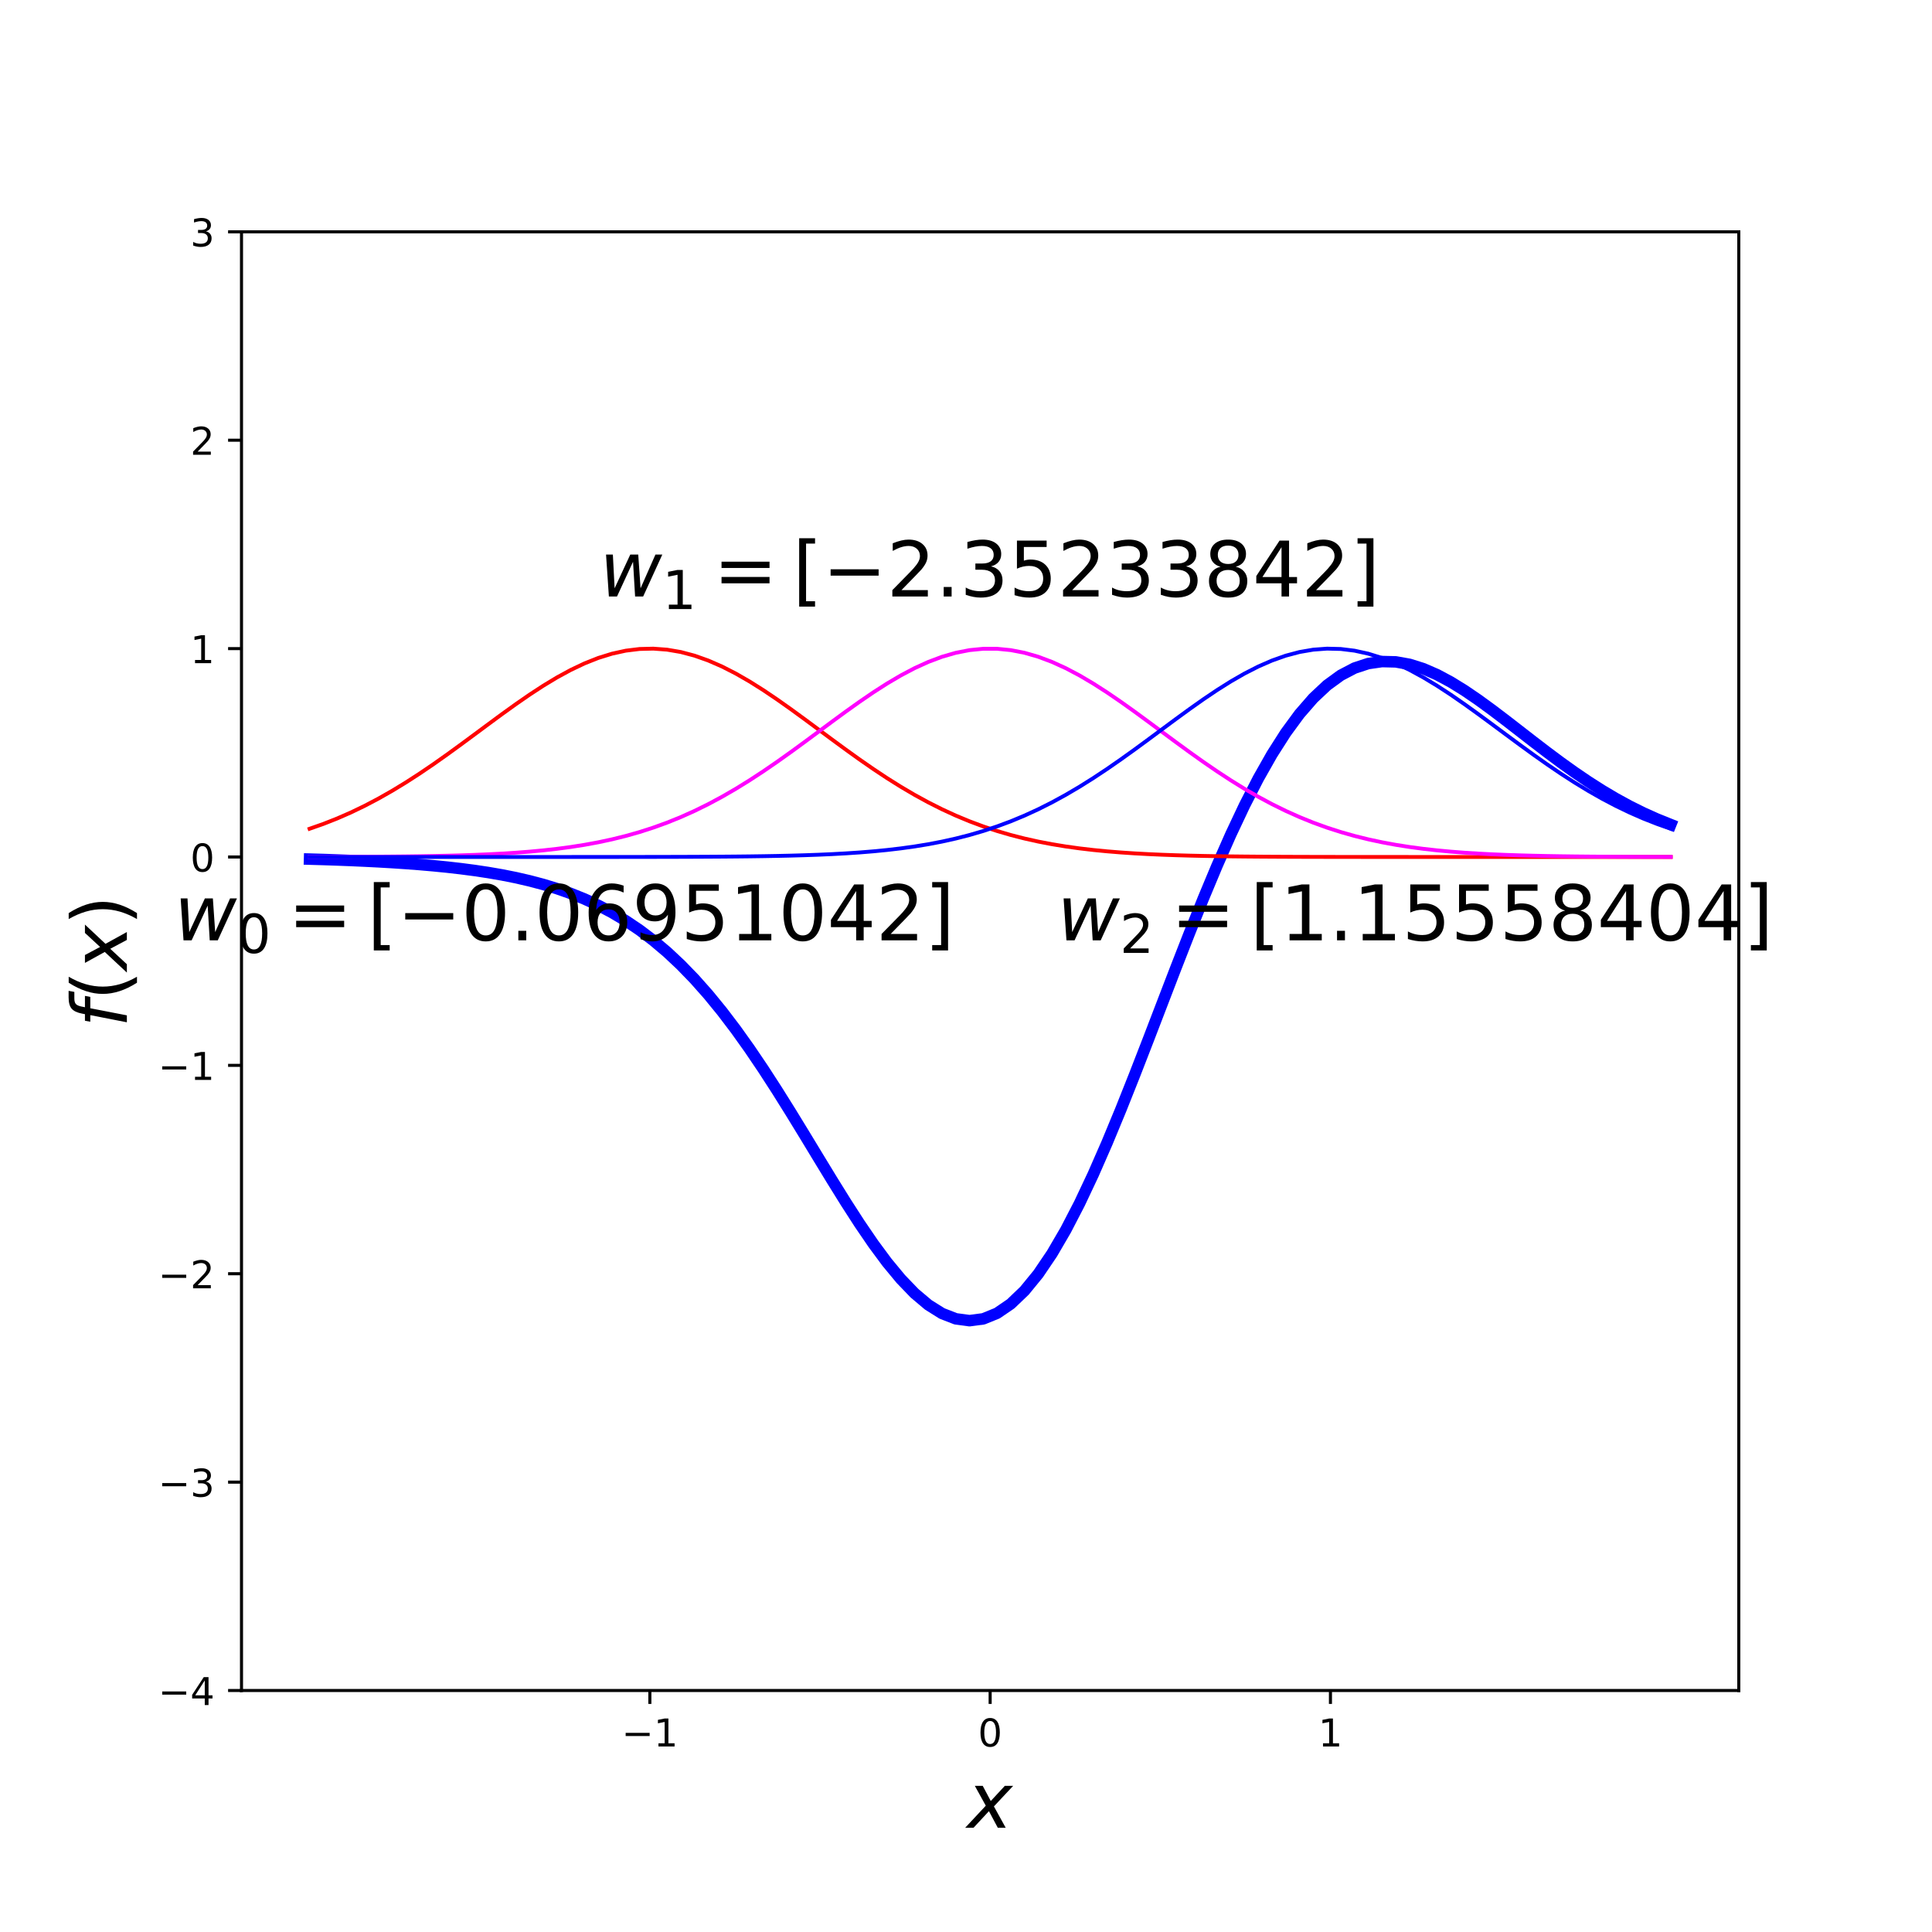
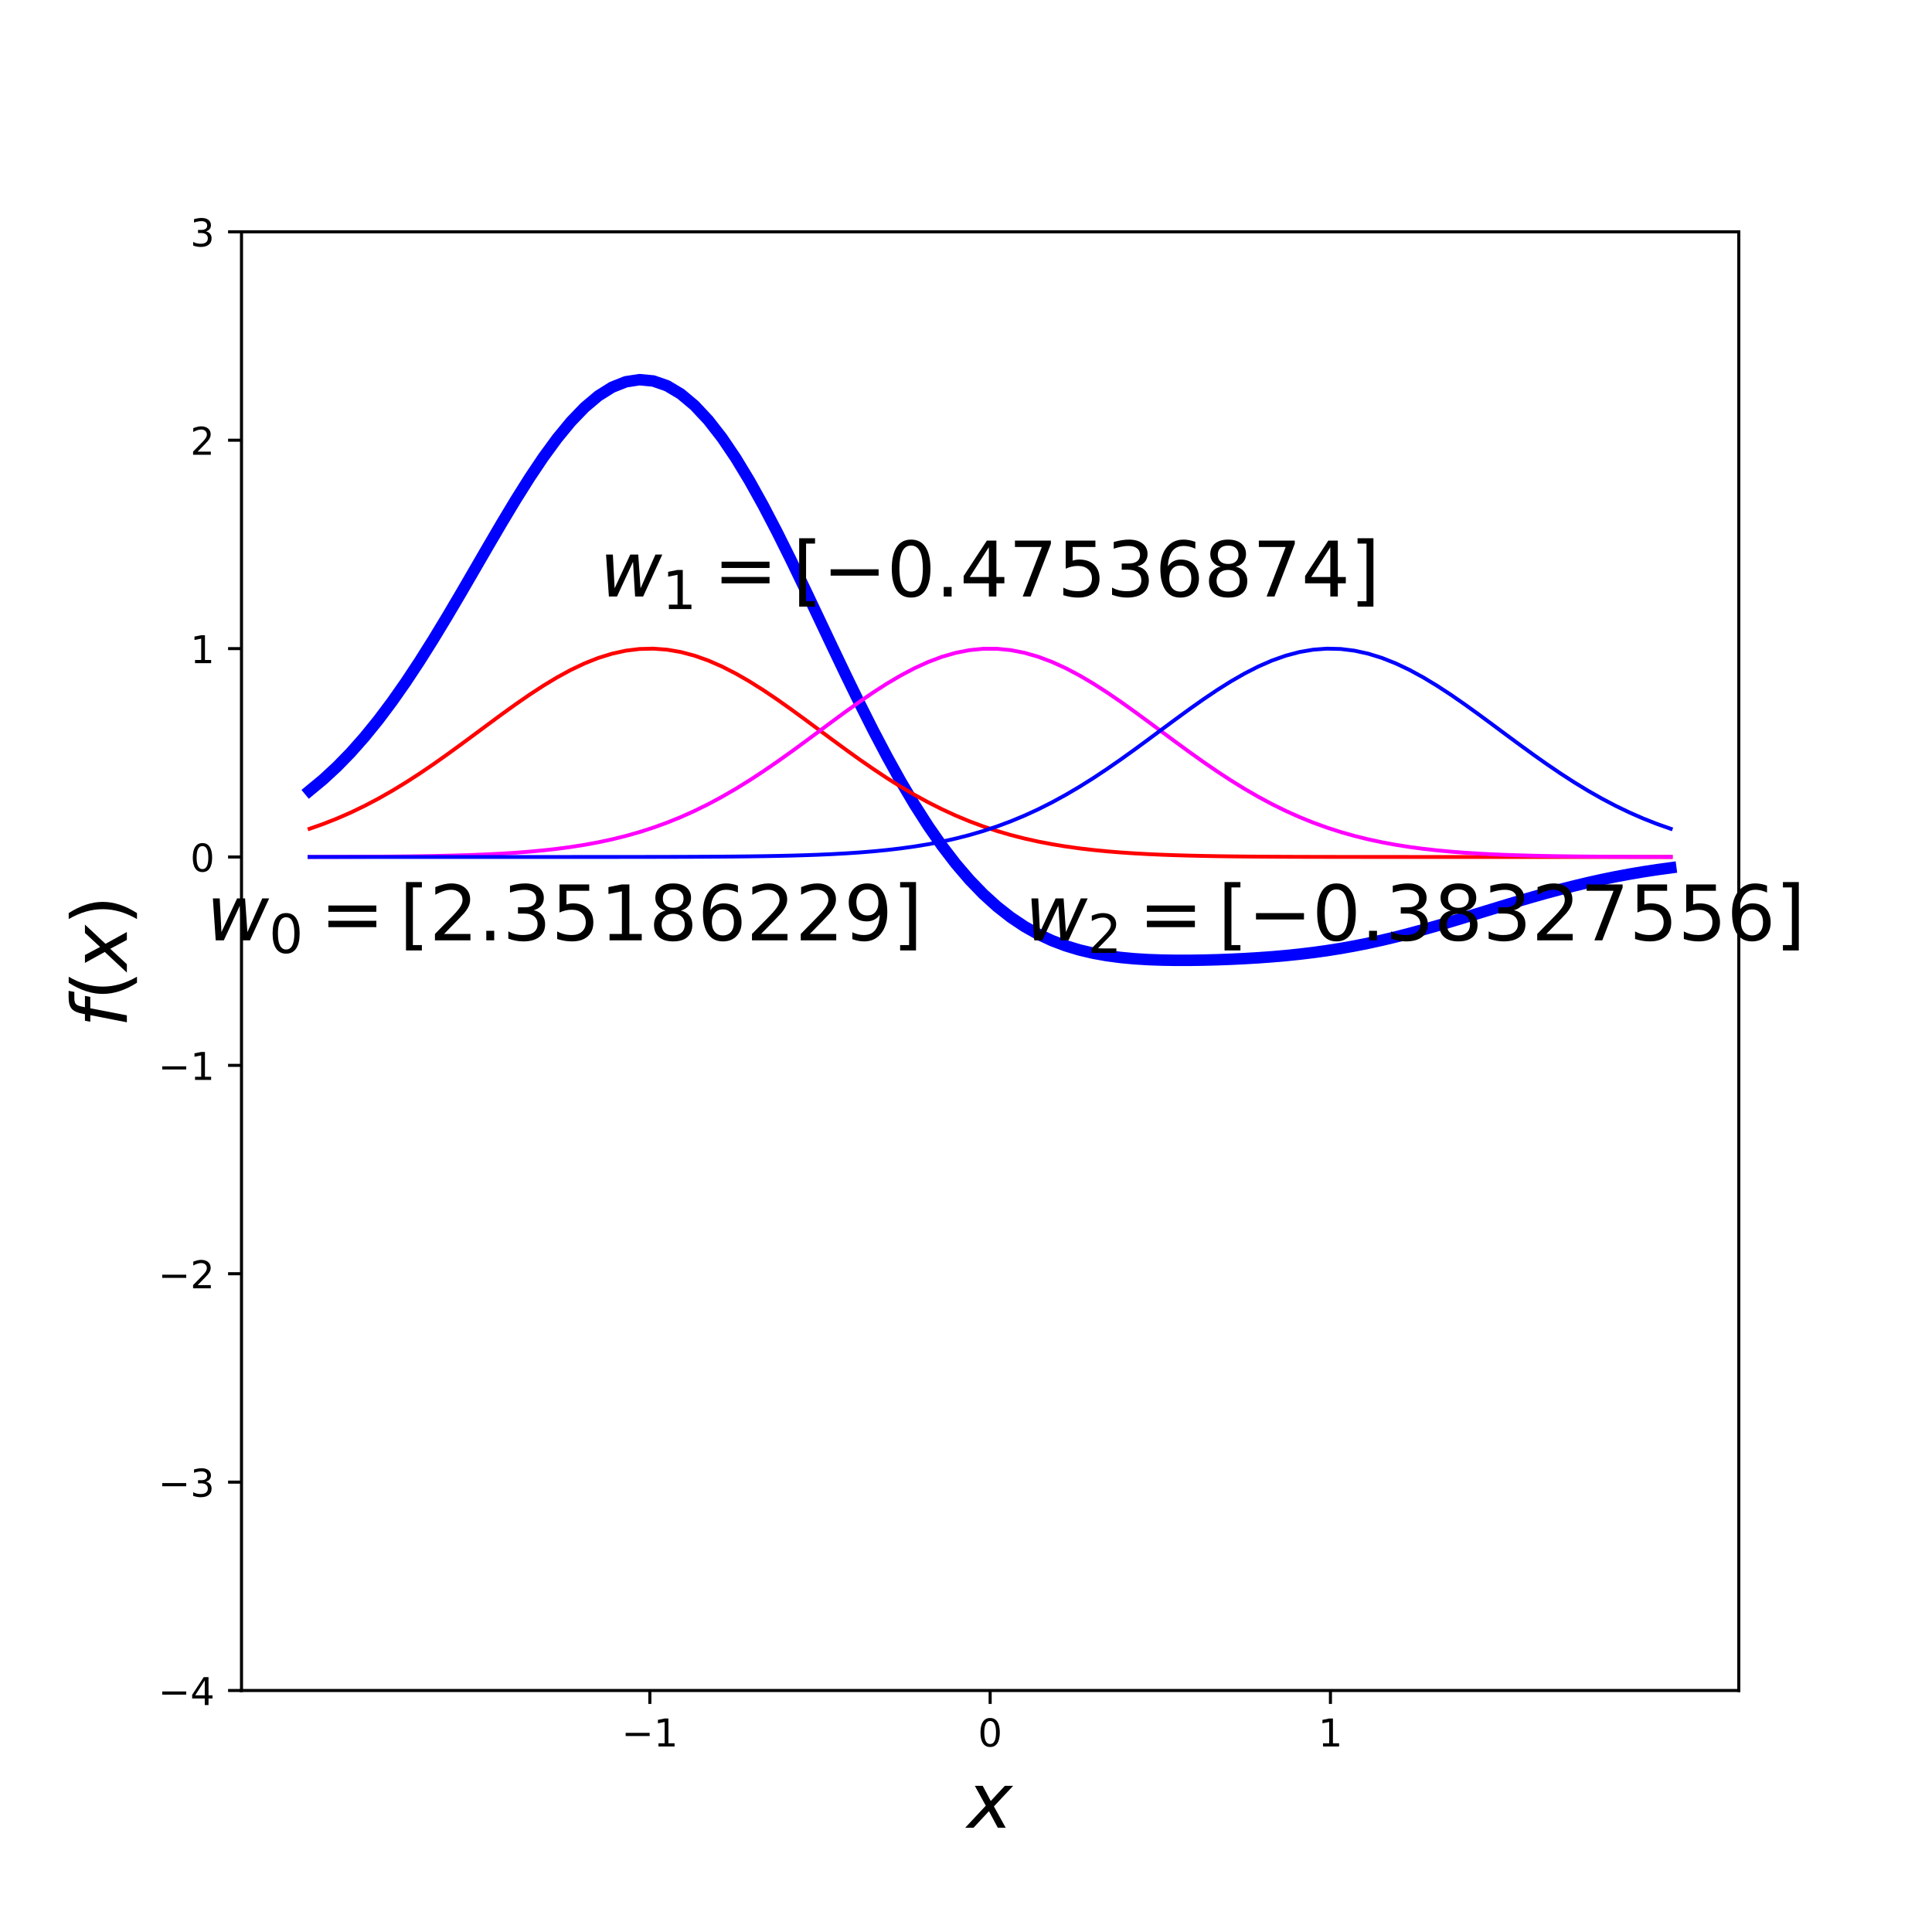
<svg xmlns="http://www.w3.org/2000/svg" xmlns:xlink="http://www.w3.org/1999/xlink" height="504pt" version="1.1" viewBox="0 0 504 504" width="504pt">
  <defs>
    <style type="text/css">
*{stroke-linecap:butt;stroke-linejoin:round;}
  </style>
  </defs>
  <g id="figure_1">
    <g id="patch_1">
      <path d="M 0 504  L 504 504  L 504 0  L 0 0  z " style="fill:none;" />
    </g>
    <g id="axes_1">
      <g id="patch_2">
        <path d="M 63 441  L 453.6 441  L 453.6 60.48  L 63 60.48  z " style="fill:none;" />
      </g>
      <g id="matplotlib.axis_1">
        <g id="xtick_1">
          <g id="line2d_1">
            <defs>
-               <path d="M 0 0  L 0 3.5  " id="m5f9247fdf3" style="stroke:#000000;stroke-width:0.8;" />
-             </defs>
-             <g>
-               <use style="stroke:#000000;stroke-width:0.8;" x="169.527" xlink:href="#m5f9247fdf3" y="441" />
+               <path d="M 0 0  L 0 3.5  " id="m6813ff4be4" style="stroke:#000000;stroke-width:0.8;" />
+             </defs>
+             <g>
+               <use style="stroke:#000000;stroke-width:0.8;" x="169.527" xlink:href="#m6813ff4be4" y="441" />
            </g>
          </g>
          <g id="text_1">
            <defs>
              <path d="M 10.594 35.5  L 73.188 35.5  L 73.188 27.203  L 10.594 27.203  z " id="DejaVuSans-2212" />
              <path d="M 12.406 8.297  L 28.516 8.297  L 28.516 63.922  L 10.984 60.406  L 10.984 69.391  L 28.422 72.906  L 38.281 72.906  L 38.281 8.297  L 54.391 8.297  L 54.391 0  L 12.406 0  z " id="DejaVuSans-31" />
            </defs>
            <g transform="translate(162.1562 455.5984)scale(0.1 -0.1)">
              <use xlink:href="#DejaVuSans-2212" />
              <use x="83.789" xlink:href="#DejaVuSans-31" />
            </g>
          </g>
        </g>
        <g id="xtick_2">
          <g id="line2d_2">
            <g>
-               <use style="stroke:#000000;stroke-width:0.8;" x="258.3" xlink:href="#m5f9247fdf3" y="441" />
+               <use style="stroke:#000000;stroke-width:0.8;" x="258.3" xlink:href="#m6813ff4be4" y="441" />
            </g>
          </g>
          <g id="text_2">
            <defs>
              <path d="M 31.781 66.406  Q 24.172 66.406 20.328 58.906  Q 16.5 51.422 16.5 36.375  Q 16.5 21.391 20.328 13.891  Q 24.172 6.391 31.781 6.391  Q 39.453 6.391 43.281 13.891  Q 47.125 21.391 47.125 36.375  Q 47.125 51.422 43.281 58.906  Q 39.453 66.406 31.781 66.406  z M 31.781 74.219  Q 44.047 74.219 50.516 64.516  Q 56.984 54.828 56.984 36.375  Q 56.984 17.969 50.516 8.266  Q 44.047 -1.422 31.781 -1.422  Q 19.531 -1.422 13.062 8.266  Q 6.594 17.969 6.594 36.375  Q 6.594 54.828 13.062 64.516  Q 19.531 74.219 31.781 74.219  z " id="DejaVuSans-30" />
            </defs>
            <g transform="translate(255.1188 455.5984)scale(0.1 -0.1)">
              <use xlink:href="#DejaVuSans-30" />
            </g>
          </g>
        </g>
        <g id="xtick_3">
          <g id="line2d_3">
            <g>
-               <use style="stroke:#000000;stroke-width:0.8;" x="347.073" xlink:href="#m5f9247fdf3" y="441" />
+               <use style="stroke:#000000;stroke-width:0.8;" x="347.073" xlink:href="#m6813ff4be4" y="441" />
            </g>
          </g>
          <g id="text_3">
            <g transform="translate(343.8915 455.5984)scale(0.1 -0.1)">
              <use xlink:href="#DejaVuSans-31" />
            </g>
          </g>
        </g>
        <g id="text_4">
          <defs>
            <path d="M 60.016 54.688  L 34.906 27.875  L 50.297 0  L 39.984 0  L 28.422 21.688  L 8.297 0  L -2.594 0  L 24.312 28.812  L 10.016 54.688  L 20.312 54.688  L 30.812 34.906  L 49.125 54.688  z " id="DejaVuSans-Oblique-78" />
          </defs>
          <g transform="translate(252.3 476.875)scale(0.2 -0.2)">
            <use transform="translate(0 0.3125)" xlink:href="#DejaVuSans-Oblique-78" />
          </g>
        </g>
      </g>
      <g id="matplotlib.axis_2">
        <g id="ytick_1">
          <g id="line2d_4">
            <defs>
-               <path d="M 0 0  L -3.5 0  " id="m34ed36e875" style="stroke:#000000;stroke-width:0.8;" />
-             </defs>
-             <g>
-               <use style="stroke:#000000;stroke-width:0.8;" x="63" xlink:href="#m34ed36e875" y="441" />
+               <path d="M 0 0  L -3.5 0  " id="mdc006033c4" style="stroke:#000000;stroke-width:0.8;" />
+             </defs>
+             <g>
+               <use style="stroke:#000000;stroke-width:0.8;" x="63" xlink:href="#mdc006033c4" y="441" />
            </g>
          </g>
          <g id="text_5">
            <defs>
              <path d="M 37.797 64.312  L 12.891 25.391  L 37.797 25.391  z M 35.203 72.906  L 47.609 72.906  L 47.609 25.391  L 58.016 25.391  L 58.016 17.188  L 47.609 17.188  L 47.609 0  L 37.797 0  L 37.797 17.188  L 4.891 17.188  L 4.891 26.703  z " id="DejaVuSans-34" />
            </defs>
            <g transform="translate(41.25781 444.7992)scale(0.1 -0.1)">
              <use xlink:href="#DejaVuSans-2212" />
              <use x="83.789" xlink:href="#DejaVuSans-34" />
            </g>
          </g>
        </g>
        <g id="ytick_2">
          <g id="line2d_5">
            <g>
-               <use style="stroke:#000000;stroke-width:0.8;" x="63" xlink:href="#m34ed36e875" y="386.64" />
+               <use style="stroke:#000000;stroke-width:0.8;" x="63" xlink:href="#mdc006033c4" y="386.64" />
            </g>
          </g>
          <g id="text_6">
            <defs>
              <path d="M 40.578 39.312  Q 47.656 37.797 51.625 33  Q 55.609 28.219 55.609 21.188  Q 55.609 10.406 48.188 4.484  Q 40.766 -1.422 27.094 -1.422  Q 22.516 -1.422 17.656 -0.516  Q 12.797 0.391 7.625 2.203  L 7.625 11.719  Q 11.719 9.328 16.594 8.109  Q 21.484 6.891 26.812 6.891  Q 36.078 6.891 40.938 10.547  Q 45.797 14.203 45.797 21.188  Q 45.797 27.641 41.281 31.266  Q 36.766 34.906 28.719 34.906  L 20.219 34.906  L 20.219 43.016  L 29.109 43.016  Q 36.375 43.016 40.234 45.922  Q 44.094 48.828 44.094 54.297  Q 44.094 59.906 40.109 62.906  Q 36.141 65.922 28.719 65.922  Q 24.656 65.922 20.016 65.031  Q 15.375 64.156 9.812 62.312  L 9.812 71.094  Q 15.438 72.656 20.344 73.438  Q 25.25 74.219 29.594 74.219  Q 40.828 74.219 47.359 69.109  Q 53.906 64.016 53.906 55.328  Q 53.906 49.266 50.438 45.094  Q 46.969 40.922 40.578 39.312  z " id="DejaVuSans-33" />
            </defs>
            <g transform="translate(41.25781 390.4392)scale(0.1 -0.1)">
              <use xlink:href="#DejaVuSans-2212" />
              <use x="83.789" xlink:href="#DejaVuSans-33" />
            </g>
          </g>
        </g>
        <g id="ytick_3">
          <g id="line2d_6">
            <g>
-               <use style="stroke:#000000;stroke-width:0.8;" x="63" xlink:href="#m34ed36e875" y="332.28" />
+               <use style="stroke:#000000;stroke-width:0.8;" x="63" xlink:href="#mdc006033c4" y="332.28" />
            </g>
          </g>
          <g id="text_7">
            <defs>
              <path d="M 19.188 8.297  L 53.609 8.297  L 53.609 0  L 7.328 0  L 7.328 8.297  Q 12.938 14.109 22.625 23.891  Q 32.328 33.688 34.812 36.531  Q 39.547 41.844 41.422 45.531  Q 43.312 49.219 43.312 52.781  Q 43.312 58.594 39.234 62.25  Q 35.156 65.922 28.609 65.922  Q 23.969 65.922 18.812 64.312  Q 13.672 62.703 7.812 59.422  L 7.812 69.391  Q 13.766 71.781 18.938 73  Q 24.125 74.219 28.422 74.219  Q 39.75 74.219 46.484 68.547  Q 53.219 62.891 53.219 53.422  Q 53.219 48.922 51.531 44.891  Q 49.859 40.875 45.406 35.406  Q 44.188 33.984 37.641 27.219  Q 31.109 20.453 19.188 8.297  z " id="DejaVuSans-32" />
            </defs>
            <g transform="translate(41.25781 336.0792)scale(0.1 -0.1)">
              <use xlink:href="#DejaVuSans-2212" />
              <use x="83.789" xlink:href="#DejaVuSans-32" />
            </g>
          </g>
        </g>
        <g id="ytick_4">
          <g id="line2d_7">
            <g>
-               <use style="stroke:#000000;stroke-width:0.8;" x="63" xlink:href="#m34ed36e875" y="277.92" />
+               <use style="stroke:#000000;stroke-width:0.8;" x="63" xlink:href="#mdc006033c4" y="277.92" />
            </g>
          </g>
          <g id="text_8">
            <g transform="translate(41.25781 281.7192)scale(0.1 -0.1)">
              <use xlink:href="#DejaVuSans-2212" />
              <use x="83.789" xlink:href="#DejaVuSans-31" />
            </g>
          </g>
        </g>
        <g id="ytick_5">
          <g id="line2d_8">
            <g>
-               <use style="stroke:#000000;stroke-width:0.8;" x="63" xlink:href="#m34ed36e875" y="223.56" />
+               <use style="stroke:#000000;stroke-width:0.8;" x="63" xlink:href="#mdc006033c4" y="223.56" />
            </g>
          </g>
          <g id="text_9">
            <g transform="translate(49.6375 227.3592)scale(0.1 -0.1)">
              <use xlink:href="#DejaVuSans-30" />
            </g>
          </g>
        </g>
        <g id="ytick_6">
          <g id="line2d_9">
            <g>
-               <use style="stroke:#000000;stroke-width:0.8;" x="63" xlink:href="#m34ed36e875" y="169.2" />
+               <use style="stroke:#000000;stroke-width:0.8;" x="63" xlink:href="#mdc006033c4" y="169.2" />
            </g>
          </g>
          <g id="text_10">
            <g transform="translate(49.6375 172.9992)scale(0.1 -0.1)">
              <use xlink:href="#DejaVuSans-31" />
            </g>
          </g>
        </g>
        <g id="ytick_7">
          <g id="line2d_10">
            <g>
-               <use style="stroke:#000000;stroke-width:0.8;" x="63" xlink:href="#m34ed36e875" y="114.84" />
+               <use style="stroke:#000000;stroke-width:0.8;" x="63" xlink:href="#mdc006033c4" y="114.84" />
            </g>
          </g>
          <g id="text_11">
            <g transform="translate(49.6375 118.6392)scale(0.1 -0.1)">
              <use xlink:href="#DejaVuSans-32" />
            </g>
          </g>
        </g>
        <g id="ytick_8">
          <g id="line2d_11">
            <g>
-               <use style="stroke:#000000;stroke-width:0.8;" x="63" xlink:href="#m34ed36e875" y="60.48" />
+               <use style="stroke:#000000;stroke-width:0.8;" x="63" xlink:href="#mdc006033c4" y="60.48" />
            </g>
          </g>
          <g id="text_12">
            <g transform="translate(49.6375 64.27922)scale(0.1 -0.1)">
              <use xlink:href="#DejaVuSans-33" />
            </g>
          </g>
        </g>
        <g id="text_13">
          <defs>
            <path d="M 47.797 75.984  L 46.391 68.5  L 37.797 68.5  Q 32.906 68.5 30.688 66.578  Q 28.469 64.656 27.391 59.516  L 26.422 54.688  L 41.219 54.688  L 39.891 47.703  L 25.094 47.703  L 15.828 0  L 6.781 0  L 16.109 47.703  L 7.516 47.703  L 8.797 54.688  L 17.391 54.688  L 18.109 58.5  Q 19.969 68.172 24.625 72.078  Q 29.297 75.984 39.312 75.984  z " id="DejaVuSans-Oblique-66" />
            <path d="M 31 75.875  Q 24.469 64.656 21.281 53.656  Q 18.109 42.672 18.109 31.391  Q 18.109 20.125 21.312 9.062  Q 24.516 -2 31 -13.188  L 23.188 -13.188  Q 15.875 -1.703 12.234 9.375  Q 8.594 20.453 8.594 31.391  Q 8.594 42.281 12.203 53.312  Q 15.828 64.359 23.188 75.875  z " id="DejaVuSans-28" />
            <path d="M 8.016 75.875  L 15.828 75.875  Q 23.141 64.359 26.781 53.312  Q 30.422 42.281 30.422 31.391  Q 30.422 20.453 26.781 9.375  Q 23.141 -1.703 15.828 -13.188  L 8.016 -13.188  Q 14.5 -2 17.703 9.062  Q 20.906 20.125 20.906 31.391  Q 20.906 42.672 17.703 53.656  Q 14.5 64.656 8.016 75.875  z " id="DejaVuSans-29" />
          </defs>
          <g transform="translate(33.09844 268.04)rotate(-90)scale(0.2 -0.2)">
            <use transform="translate(0 0.015625)" xlink:href="#DejaVuSans-Oblique-66" />
            <use transform="translate(35.20508 0.015625)" xlink:href="#DejaVuSans-28" />
            <use transform="translate(74.21875 0.015625)" xlink:href="#DejaVuSans-Oblique-78" />
            <use transform="translate(133.3984 0.015625)" xlink:href="#DejaVuSans-29" />
          </g>
        </g>
      </g>
      <g id="line2d_12">
-         <path clip-path="url(#pd05786adf4)" d="M 80.755 224.114  L 84.341 224.218  L 87.928 224.338  L 91.515 224.476  L 95.102 224.635  L 98.688 224.816  L 102.275 225.024  L 105.862 225.262  L 109.449 225.534  L 113.036 225.845  L 116.622 226.201  L 120.209 226.61  L 123.796 227.079  L 127.383 227.618  L 130.969 228.239  L 134.556 228.954  L 138.143 229.779  L 141.73 230.729  L 145.317 231.824  L 148.903 233.083  L 152.49 234.527  L 156.077 236.18  L 159.664 238.063  L 163.25 240.202  L 166.837 242.617  L 170.424 245.331  L 174.011 248.36  L 177.598 251.721  L 181.184 255.422  L 184.771 259.469  L 188.358 263.857  L 191.945 268.576  L 195.531 273.605  L 199.118 278.913  L 202.705 284.461  L 206.292 290.196  L 209.879 296.058  L 213.465 301.974  L 217.052 307.863  L 220.639 313.638  L 224.226 319.202  L 227.812 324.458  L 231.399 329.304  L 234.986 333.64  L 238.573 337.368  L 242.16 340.397  L 245.746 342.645  L 249.333 344.04  L 252.92 344.522  L 256.507 344.048  L 260.093 342.591  L 263.68 340.141  L 267.267 336.708  L 270.854 332.318  L 274.44 327.016  L 278.027 320.863  L 281.614 313.938  L 285.201 306.329  L 288.788 298.14  L 292.374 289.482  L 295.961 280.472  L 299.548 271.234  L 303.135 261.891  L 306.721 252.564  L 310.308 243.374  L 313.895 234.432  L 317.482 225.844  L 321.069 217.706  L 324.655 210.102  L 328.242 203.104  L 331.829 196.77  L 335.416 191.145  L 339.002 186.262  L 342.589 182.136  L 346.176 178.772  L 349.763 176.161  L 353.35 174.281  L 356.936 173.1  L 360.523 172.578  L 364.11 172.665  L 367.697 173.304  L 371.283 174.435  L 374.87 175.994  L 378.457 177.913  L 382.044 180.129  L 385.631 182.574  L 389.217 185.187  L 392.804 187.91  L 396.391 190.687  L 399.978 193.471  L 403.564 196.217  L 407.151 198.888  L 410.738 201.455  L 414.325 203.892  L 417.912 206.18  L 421.498 208.307  L 425.085 210.264  L 428.672 212.048  L 432.259 213.659  L 435.845 215.101  " style="fill:none;stroke:#0000ff;stroke-linecap:square;stroke-width:3;" />
+         <path clip-path="url(#pcdadcbe357)" d="M 80.755 206.266  L 84.341 203.301  L 87.928 199.982  L 91.515 196.298  L 95.102 192.245  L 98.688 187.824  L 102.275 183.045  L 105.862 177.928  L 109.449 172.501  L 113.036 166.803  L 116.622 160.884  L 120.209 154.803  L 123.796 148.628  L 127.383 142.437  L 130.969 136.317  L 134.556 130.357  L 138.143 124.652  L 141.73 119.301  L 145.317 114.397  L 148.903 110.035  L 152.49 106.301  L 156.077 103.274  L 159.664 101.021  L 163.25 99.598  L 166.837 99.045  L 170.424 99.387  L 174.011 100.632  L 177.598 102.771  L 181.184 105.779  L 184.771 109.613  L 188.358 114.217  L 191.945 119.521  L 195.531 125.443  L 199.118 131.892  L 202.705 138.772  L 206.292 145.981  L 209.879 153.415  L 213.465 160.973  L 217.052 168.556  L 220.639 176.069  L 224.226 183.427  L 227.812 190.551  L 231.399 197.373  L 234.986 203.836  L 238.573 209.893  L 242.16 215.508  L 245.746 220.659  L 249.333 225.331  L 252.92 229.521  L 256.507 233.235  L 260.093 236.488  L 263.68 239.301  L 267.267 241.699  L 270.854 243.715  L 274.44 245.384  L 278.027 246.74  L 281.614 247.822  L 285.201 248.667  L 288.788 249.309  L 292.374 249.781  L 295.961 250.114  L 299.548 250.333  L 303.135 250.462  L 306.721 250.518  L 310.308 250.516  L 313.895 250.465  L 317.482 250.373  L 321.069 250.24  L 324.655 250.068  L 328.242 249.855  L 331.829 249.595  L 335.416 249.283  L 339.002 248.914  L 342.589 248.483  L 346.176 247.985  L 349.763 247.415  L 353.35 246.773  L 356.936 246.057  L 360.523 245.27  L 364.11 244.414  L 367.697 243.496  L 371.283 242.523  L 374.87 241.503  L 378.457 240.447  L 382.044 239.365  L 385.631 238.268  L 389.217 237.168  L 392.804 236.076  L 396.391 235.003  L 399.978 233.958  L 403.564 232.951  L 407.151 231.989  L 410.738 231.079  L 414.325 230.225  L 417.912 229.431  L 421.498 228.698  L 425.085 228.029  L 428.672 227.421  L 432.259 226.875  L 435.845 226.388  " style="fill:none;stroke:#0000ff;stroke-linecap:square;stroke-width:3;" />
      </g>
      <g id="line2d_13">
-         <path clip-path="url(#pd05786adf4)" d="M 80.755 216.203  L 84.341 214.941  L 87.928 213.528  L 91.515 211.959  L 95.102 210.232  L 98.688 208.348  L 102.275 206.31  L 105.862 204.127  L 109.449 201.81  L 113.036 199.376  L 116.622 196.843  L 120.209 194.238  L 123.796 191.588  L 127.383 188.925  L 130.969 186.285  L 134.556 183.705  L 138.143 181.223  L 141.73 178.88  L 145.317 176.714  L 148.903 174.762  L 152.49 173.061  L 156.077 171.639  L 159.664 170.526  L 163.25 169.741  L 166.837 169.3  L 170.424 169.211  L 174.011 169.477  L 177.598 170.091  L 181.184 171.043  L 184.771 172.313  L 188.358 173.878  L 191.945 175.709  L 195.531 177.772  L 199.118 180.032  L 202.705 182.449  L 206.292 184.985  L 209.879 187.6  L 213.465 190.256  L 217.052 192.916  L 220.639 195.548  L 224.226 198.12  L 227.812 200.606  L 231.399 202.985  L 234.986 205.236  L 238.573 207.348  L 242.16 209.31  L 245.746 211.115  L 249.333 212.763  L 252.92 214.254  L 256.507 215.591  L 260.093 216.78  L 263.68 217.829  L 267.267 218.748  L 270.854 219.545  L 274.44 220.232  L 278.027 220.82  L 281.614 221.318  L 285.201 221.738  L 288.788 222.089  L 292.374 222.38  L 295.961 222.619  L 299.548 222.815  L 303.135 222.974  L 306.721 223.102  L 310.308 223.205  L 313.895 223.286  L 317.482 223.35  L 321.069 223.4  L 324.655 223.439  L 328.242 223.469  L 331.829 223.492  L 335.416 223.51  L 339.002 223.523  L 342.589 223.533  L 346.176 223.54  L 349.763 223.546  L 353.35 223.55  L 356.936 223.553  L 360.523 223.555  L 364.11 223.556  L 367.697 223.557  L 371.283 223.558  L 374.87 223.559  L 378.457 223.559  L 382.044 223.559  L 385.631 223.56  L 389.217 223.56  L 392.804 223.56  L 396.391 223.56  L 399.978 223.56  L 403.564 223.56  L 407.151 223.56  L 410.738 223.56  L 414.325 223.56  L 417.912 223.56  L 421.498 223.56  L 425.085 223.56  L 428.672 223.56  L 432.259 223.56  L 435.845 223.56  " style="fill:none;stroke:#ff0000;stroke-linecap:square;" />
+         <path clip-path="url(#pcdadcbe357)" d="M 80.755 216.203  L 84.341 214.941  L 87.928 213.528  L 91.515 211.959  L 95.102 210.232  L 98.688 208.348  L 102.275 206.31  L 105.862 204.127  L 109.449 201.81  L 113.036 199.376  L 116.622 196.843  L 120.209 194.238  L 123.796 191.588  L 127.383 188.925  L 130.969 186.285  L 134.556 183.705  L 138.143 181.223  L 141.73 178.88  L 145.317 176.714  L 148.903 174.762  L 152.49 173.061  L 156.077 171.639  L 159.664 170.526  L 163.25 169.741  L 166.837 169.3  L 170.424 169.211  L 174.011 169.477  L 177.598 170.091  L 181.184 171.043  L 184.771 172.313  L 188.358 173.878  L 191.945 175.709  L 195.531 177.772  L 199.118 180.032  L 202.705 182.449  L 206.292 184.985  L 209.879 187.6  L 213.465 190.256  L 217.052 192.916  L 220.639 195.548  L 224.226 198.12  L 227.812 200.606  L 231.399 202.985  L 234.986 205.236  L 238.573 207.348  L 242.16 209.31  L 245.746 211.115  L 249.333 212.763  L 252.92 214.254  L 256.507 215.591  L 260.093 216.78  L 263.68 217.829  L 267.267 218.748  L 270.854 219.545  L 274.44 220.232  L 278.027 220.82  L 281.614 221.318  L 285.201 221.738  L 288.788 222.089  L 292.374 222.38  L 295.961 222.619  L 299.548 222.815  L 303.135 222.974  L 306.721 223.102  L 310.308 223.205  L 313.895 223.286  L 317.482 223.35  L 321.069 223.4  L 324.655 223.439  L 328.242 223.469  L 331.829 223.492  L 335.416 223.51  L 339.002 223.523  L 342.589 223.533  L 346.176 223.54  L 349.763 223.546  L 353.35 223.55  L 356.936 223.553  L 360.523 223.555  L 364.11 223.556  L 367.697 223.557  L 371.283 223.558  L 374.87 223.559  L 378.457 223.559  L 382.044 223.559  L 385.631 223.56  L 389.217 223.56  L 392.804 223.56  L 396.391 223.56  L 399.978 223.56  L 403.564 223.56  L 407.151 223.56  L 410.738 223.56  L 414.325 223.56  L 417.912 223.56  L 421.498 223.56  L 425.085 223.56  L 428.672 223.56  L 432.259 223.56  L 435.845 223.56  " style="fill:none;stroke:#ff0000;stroke-linecap:square;" />
      </g>
      <g id="line2d_14">
-         <path clip-path="url(#pd05786adf4)" d="M 80.755 223.542  L 84.341 223.535  L 87.928 223.526  L 91.515 223.513  L 95.102 223.497  L 98.688 223.475  L 102.275 223.447  L 105.862 223.411  L 109.449 223.364  L 113.036 223.303  L 116.622 223.227  L 120.209 223.13  L 123.796 223.009  L 127.383 222.858  L 130.969 222.672  L 134.556 222.444  L 138.143 222.167  L 141.73 221.832  L 145.317 221.43  L 148.903 220.953  L 152.49 220.388  L 156.077 219.727  L 159.664 218.958  L 163.25 218.071  L 166.837 217.055  L 170.424 215.901  L 174.011 214.602  L 177.598 213.15  L 181.184 211.542  L 184.771 209.776  L 188.358 207.853  L 191.945 205.778  L 195.531 203.56  L 199.118 201.212  L 202.705 198.751  L 206.292 196.198  L 209.879 193.578  L 213.465 190.922  L 217.052 188.262  L 220.639 185.633  L 224.226 183.074  L 227.812 180.623  L 231.399 178.32  L 234.986 176.204  L 238.573 174.312  L 242.16 172.678  L 245.746 171.331  L 249.333 170.298  L 252.92 169.598  L 256.507 169.244  L 260.093 169.244  L 263.68 169.598  L 267.267 170.298  L 270.854 171.331  L 274.44 172.678  L 278.027 174.312  L 281.614 176.204  L 285.201 178.32  L 288.788 180.623  L 292.374 183.074  L 295.961 185.633  L 299.548 188.262  L 303.135 190.922  L 306.721 193.578  L 310.308 196.198  L 313.895 198.751  L 317.482 201.212  L 321.069 203.56  L 324.655 205.778  L 328.242 207.853  L 331.829 209.776  L 335.416 211.542  L 339.002 213.15  L 342.589 214.602  L 346.176 215.901  L 349.763 217.055  L 353.35 218.071  L 356.936 218.958  L 360.523 219.727  L 364.11 220.388  L 367.697 220.953  L 371.283 221.43  L 374.87 221.832  L 378.457 222.167  L 382.044 222.444  L 385.631 222.672  L 389.217 222.858  L 392.804 223.009  L 396.391 223.13  L 399.978 223.227  L 403.564 223.303  L 407.151 223.364  L 410.738 223.411  L 414.325 223.447  L 417.912 223.475  L 421.498 223.497  L 425.085 223.513  L 428.672 223.526  L 432.259 223.535  L 435.845 223.542  " style="fill:none;stroke:#ff00ff;stroke-linecap:square;" />
+         <path clip-path="url(#pcdadcbe357)" d="M 80.755 223.542  L 84.341 223.535  L 87.928 223.526  L 91.515 223.513  L 95.102 223.497  L 98.688 223.475  L 102.275 223.447  L 105.862 223.411  L 109.449 223.364  L 113.036 223.303  L 116.622 223.227  L 120.209 223.13  L 123.796 223.009  L 127.383 222.858  L 130.969 222.672  L 134.556 222.444  L 138.143 222.167  L 141.73 221.832  L 145.317 221.43  L 148.903 220.953  L 152.49 220.388  L 156.077 219.727  L 159.664 218.958  L 163.25 218.071  L 166.837 217.055  L 170.424 215.901  L 174.011 214.602  L 177.598 213.15  L 181.184 211.542  L 184.771 209.776  L 188.358 207.853  L 191.945 205.778  L 195.531 203.56  L 199.118 201.212  L 202.705 198.751  L 206.292 196.198  L 209.879 193.578  L 213.465 190.922  L 217.052 188.262  L 220.639 185.633  L 224.226 183.074  L 227.812 180.623  L 231.399 178.32  L 234.986 176.204  L 238.573 174.312  L 242.16 172.678  L 245.746 171.331  L 249.333 170.298  L 252.92 169.598  L 256.507 169.244  L 260.093 169.244  L 263.68 169.598  L 267.267 170.298  L 270.854 171.331  L 274.44 172.678  L 278.027 174.312  L 281.614 176.204  L 285.201 178.32  L 288.788 180.623  L 292.374 183.074  L 295.961 185.633  L 299.548 188.262  L 303.135 190.922  L 306.721 193.578  L 310.308 196.198  L 313.895 198.751  L 317.482 201.212  L 321.069 203.56  L 324.655 205.778  L 328.242 207.853  L 331.829 209.776  L 335.416 211.542  L 339.002 213.15  L 342.589 214.602  L 346.176 215.901  L 349.763 217.055  L 353.35 218.071  L 356.936 218.958  L 360.523 219.727  L 364.11 220.388  L 367.697 220.953  L 371.283 221.43  L 374.87 221.832  L 378.457 222.167  L 382.044 222.444  L 385.631 222.672  L 389.217 222.858  L 392.804 223.009  L 396.391 223.13  L 399.978 223.227  L 403.564 223.303  L 407.151 223.364  L 410.738 223.411  L 414.325 223.447  L 417.912 223.475  L 421.498 223.497  L 425.085 223.513  L 428.672 223.526  L 432.259 223.535  L 435.845 223.542  " style="fill:none;stroke:#ff00ff;stroke-linecap:square;" />
      </g>
      <g id="line2d_15">
-         <path clip-path="url(#pd05786adf4)" d="M 80.755 223.56  L 84.341 223.56  L 87.928 223.56  L 91.515 223.56  L 95.102 223.56  L 98.688 223.56  L 102.275 223.56  L 105.862 223.56  L 109.449 223.56  L 113.036 223.56  L 116.622 223.56  L 120.209 223.56  L 123.796 223.56  L 127.383 223.56  L 130.969 223.56  L 134.556 223.559  L 138.143 223.559  L 141.73 223.559  L 145.317 223.558  L 148.903 223.557  L 152.49 223.556  L 156.077 223.555  L 159.664 223.553  L 163.25 223.55  L 166.837 223.546  L 170.424 223.54  L 174.011 223.533  L 177.598 223.523  L 181.184 223.51  L 184.771 223.492  L 188.358 223.469  L 191.945 223.439  L 195.531 223.4  L 199.118 223.35  L 202.705 223.286  L 206.292 223.205  L 209.879 223.102  L 213.465 222.974  L 217.052 222.815  L 220.639 222.619  L 224.226 222.38  L 227.812 222.089  L 231.399 221.738  L 234.986 221.318  L 238.573 220.82  L 242.16 220.232  L 245.746 219.545  L 249.333 218.748  L 252.92 217.829  L 256.507 216.78  L 260.093 215.591  L 263.68 214.254  L 267.267 212.763  L 270.854 211.115  L 274.44 209.31  L 278.027 207.348  L 281.614 205.236  L 285.201 202.985  L 288.788 200.606  L 292.374 198.12  L 295.961 195.548  L 299.548 192.916  L 303.135 190.256  L 306.721 187.6  L 310.308 184.985  L 313.895 182.449  L 317.482 180.032  L 321.069 177.772  L 324.655 175.709  L 328.242 173.878  L 331.829 172.313  L 335.416 171.043  L 339.002 170.091  L 342.589 169.477  L 346.176 169.211  L 349.763 169.3  L 353.35 169.741  L 356.936 170.526  L 360.523 171.639  L 364.11 173.061  L 367.697 174.762  L 371.283 176.714  L 374.87 178.88  L 378.457 181.223  L 382.044 183.705  L 385.631 186.285  L 389.217 188.925  L 392.804 191.588  L 396.391 194.238  L 399.978 196.843  L 403.564 199.376  L 407.151 201.81  L 410.738 204.127  L 414.325 206.31  L 417.912 208.348  L 421.498 210.232  L 425.085 211.959  L 428.672 213.528  L 432.259 214.941  L 435.845 216.203  " style="fill:none;stroke:#0000ff;stroke-linecap:square;" />
+         <path clip-path="url(#pcdadcbe357)" d="M 80.755 223.56  L 84.341 223.56  L 87.928 223.56  L 91.515 223.56  L 95.102 223.56  L 98.688 223.56  L 102.275 223.56  L 105.862 223.56  L 109.449 223.56  L 113.036 223.56  L 116.622 223.56  L 120.209 223.56  L 123.796 223.56  L 127.383 223.56  L 130.969 223.56  L 134.556 223.559  L 138.143 223.559  L 141.73 223.559  L 145.317 223.558  L 148.903 223.557  L 152.49 223.556  L 156.077 223.555  L 159.664 223.553  L 163.25 223.55  L 166.837 223.546  L 170.424 223.54  L 174.011 223.533  L 177.598 223.523  L 181.184 223.51  L 184.771 223.492  L 188.358 223.469  L 191.945 223.439  L 195.531 223.4  L 199.118 223.35  L 202.705 223.286  L 206.292 223.205  L 209.879 223.102  L 213.465 222.974  L 217.052 222.815  L 220.639 222.619  L 224.226 222.38  L 227.812 222.089  L 231.399 221.738  L 234.986 221.318  L 238.573 220.82  L 242.16 220.232  L 245.746 219.545  L 249.333 218.748  L 252.92 217.829  L 256.507 216.78  L 260.093 215.591  L 263.68 214.254  L 267.267 212.763  L 270.854 211.115  L 274.44 209.31  L 278.027 207.348  L 281.614 205.236  L 285.201 202.985  L 288.788 200.606  L 292.374 198.12  L 295.961 195.548  L 299.548 192.916  L 303.135 190.256  L 306.721 187.6  L 310.308 184.985  L 313.895 182.449  L 317.482 180.032  L 321.069 177.772  L 324.655 175.709  L 328.242 173.878  L 331.829 172.313  L 335.416 171.043  L 339.002 170.091  L 342.589 169.477  L 346.176 169.211  L 349.763 169.3  L 353.35 169.741  L 356.936 170.526  L 360.523 171.639  L 364.11 173.061  L 367.697 174.762  L 371.283 176.714  L 374.87 178.88  L 378.457 181.223  L 382.044 183.705  L 385.631 186.285  L 389.217 188.925  L 392.804 191.588  L 396.391 194.238  L 399.978 196.843  L 403.564 199.376  L 407.151 201.81  L 410.738 204.127  L 414.325 206.31  L 417.912 208.348  L 421.498 210.232  L 425.085 211.959  L 428.672 213.528  L 432.259 214.941  L 435.845 216.203  " style="fill:none;stroke:#0000ff;stroke-linecap:square;" />
      </g>
      <g id="patch_3">
        <path d="M 63 441  L 63 60.48  " style="fill:none;stroke:#000000;stroke-linecap:square;stroke-linejoin:miter;stroke-width:0.8;" />
      </g>
      <g id="patch_4">
        <path d="M 453.6 441  L 453.6 60.48  " style="fill:none;stroke:#000000;stroke-linecap:square;stroke-linejoin:miter;stroke-width:0.8;" />
      </g>
      <g id="patch_5">
        <path d="M 63 441  L 453.6 441  " style="fill:none;stroke:#000000;stroke-linecap:square;stroke-linejoin:miter;stroke-width:0.8;" />
      </g>
      <g id="patch_6">
        <path d="M 63 60.48  L 453.6 60.48  " style="fill:none;stroke:#000000;stroke-linecap:square;stroke-linejoin:miter;stroke-width:0.8;" />
      </g>
      <g id="text_14">
        <defs>
          <path d="M 8.5 54.688  L 17.391 54.688  L 19.672 10.688  L 40.094 54.688  L 50.484 54.688  L 53.516 10.688  L 72.906 54.688  L 81.891 54.688  L 56.891 0  L 46.391 0  L 43.703 45.312  L 22.797 0  L 12.203 0  z " id="DejaVuSans-Oblique-77" />
          <path d="M 10.594 45.406  L 73.188 45.406  L 73.188 37.203  L 10.594 37.203  z M 10.594 25.484  L 73.188 25.484  L 73.188 17.188  L 10.594 17.188  z " id="DejaVuSans-3d" />
          <path d="M 8.594 75.984  L 29.297 75.984  L 29.297 69  L 17.578 69  L 17.578 -6.203  L 29.297 -6.203  L 29.297 -13.188  L 8.594 -13.188  z " id="DejaVuSans-5b" />
          <path d="M 10.688 12.406  L 21 12.406  L 21 0  L 10.688 0  z " id="DejaVuSans-2e" />
+           <path d="M 10.797 72.906  L 49.516 72.906  L 49.516 64.594  L 19.828 64.594  L 19.828 46.734  Q 21.969 47.469 24.109 47.828  Q 26.266 48.188 28.422 48.188  Q 40.625 48.188 47.75 41.5  Q 54.891 34.812 54.891 23.391  Q 54.891 11.625 47.562 5.094  Q 40.234 -1.422 26.906 -1.422  Q 22.312 -1.422 17.547 -0.641  Q 12.797 0.141 7.719 1.703  L 7.719 11.625  Q 12.109 9.234 16.797 8.062  Q 21.484 6.891 26.703 6.891  Q 35.156 6.891 40.078 11.328  Q 45.016 15.766 45.016 23.391  Q 45.016 31 40.078 35.438  Q 35.156 39.891 26.703 39.891  Q 22.75 39.891 18.812 39.016  Q 14.891 38.141 10.797 36.281  z " id="DejaVuSans-35" />
+           <path d="M 31.781 34.625  Q 24.75 34.625 20.719 30.859  Q 16.703 27.094 16.703 20.516  Q 16.703 13.922 20.719 10.156  Q 24.75 6.391 31.781 6.391  Q 38.812 6.391 42.859 10.172  Q 46.922 13.969 46.922 20.516  Q 46.922 27.094 42.891 30.859  Q 38.875 34.625 31.781 34.625  z M 21.922 38.812  Q 15.578 40.375 12.031 44.719  Q 8.5 49.078 8.5 55.328  Q 8.5 64.062 14.719 69.141  Q 20.953 74.219 31.781 74.219  Q 42.672 74.219 48.875 69.141  Q 55.078 64.062 55.078 55.328  Q 55.078 49.078 51.531 44.719  Q 48 40.375 41.703 38.812  Q 48.828 37.156 52.797 32.312  Q 56.781 27.484 56.781 20.516  Q 56.781 9.906 50.312 4.234  Q 43.844 -1.422 31.781 -1.422  Q 19.734 -1.422 13.25 4.234  Q 6.781 9.906 6.781 20.516  Q 6.781 27.484 10.781 32.312  Q 14.797 37.156 21.922 38.812  z M 18.312 54.391  Q 18.312 48.734 21.844 45.562  Q 25.391 42.391 31.781 42.391  Q 38.141 42.391 41.719 45.562  Q 45.312 48.734 45.312 54.391  Q 45.312 60.062 41.719 63.234  Q 38.141 66.406 31.781 66.406  Q 25.391 66.406 21.844 63.234  Q 18.312 60.062 18.312 54.391  z " id="DejaVuSans-38" />
          <path d="M 33.016 40.375  Q 26.375 40.375 22.484 35.828  Q 18.609 31.297 18.609 23.391  Q 18.609 15.531 22.484 10.953  Q 26.375 6.391 33.016 6.391  Q 39.656 6.391 43.531 10.953  Q 47.406 15.531 47.406 23.391  Q 47.406 31.297 43.531 35.828  Q 39.656 40.375 33.016 40.375  z M 52.594 71.297  L 52.594 62.312  Q 48.875 64.062 45.094 64.984  Q 41.312 65.922 37.594 65.922  Q 27.828 65.922 22.672 59.328  Q 17.531 52.734 16.797 39.406  Q 19.672 43.656 24.016 45.922  Q 28.375 48.188 33.594 48.188  Q 44.578 48.188 50.953 41.516  Q 57.328 34.859 57.328 23.391  Q 57.328 12.156 50.688 5.359  Q 44.047 -1.422 33.016 -1.422  Q 20.359 -1.422 13.672 8.266  Q 6.984 17.969 6.984 36.375  Q 6.984 53.656 15.188 63.938  Q 23.391 74.219 37.203 74.219  Q 40.922 74.219 44.703 73.484  Q 48.484 72.75 52.594 71.297  z " id="DejaVuSans-36" />
          <path d="M 10.984 1.516  L 10.984 10.5  Q 14.703 8.734 18.5 7.812  Q 22.312 6.891 25.984 6.891  Q 35.75 6.891 40.891 13.453  Q 46.047 20.016 46.781 33.406  Q 43.953 29.203 39.594 26.953  Q 35.25 24.703 29.984 24.703  Q 19.047 24.703 12.672 31.312  Q 6.297 37.938 6.297 49.422  Q 6.297 60.641 12.938 67.422  Q 19.578 74.219 30.609 74.219  Q 43.266 74.219 49.922 64.516  Q 56.594 54.828 56.594 36.375  Q 56.594 19.141 48.406 8.859  Q 40.234 -1.422 26.422 -1.422  Q 22.703 -1.422 18.891 -0.688  Q 15.094 0.047 10.984 1.516  z M 30.609 32.422  Q 37.25 32.422 41.125 36.953  Q 45.016 41.5 45.016 49.422  Q 45.016 57.281 41.125 61.844  Q 37.25 66.406 30.609 66.406  Q 23.969 66.406 20.094 61.844  Q 16.219 57.281 16.219 49.422  Q 16.219 41.5 20.094 36.953  Q 23.969 32.422 30.609 32.422  z " id="DejaVuSans-39" />
-           <path d="M 10.797 72.906  L 49.516 72.906  L 49.516 64.594  L 19.828 64.594  L 19.828 46.734  Q 21.969 47.469 24.109 47.828  Q 26.266 48.188 28.422 48.188  Q 40.625 48.188 47.75 41.5  Q 54.891 34.812 54.891 23.391  Q 54.891 11.625 47.562 5.094  Q 40.234 -1.422 26.906 -1.422  Q 22.312 -1.422 17.547 -0.641  Q 12.797 0.141 7.719 1.703  L 7.719 11.625  Q 12.109 9.234 16.797 8.062  Q 21.484 6.891 26.703 6.891  Q 35.156 6.891 40.078 11.328  Q 45.016 15.766 45.016 23.391  Q 45.016 31 40.078 35.438  Q 35.156 39.891 26.703 39.891  Q 22.75 39.891 18.812 39.016  Q 14.891 38.141 10.797 36.281  z " id="DejaVuSans-35" />
          <path d="M 30.422 75.984  L 30.422 -13.188  L 9.719 -13.188  L 9.719 -6.203  L 21.391 -6.203  L 21.391 69  L 9.719 69  L 9.719 75.984  z " id="DejaVuSans-5d" />
        </defs>
-         <g transform="translate(45.43409 245.304)scale(0.2 -0.2)">
+         <g transform="translate(53.83409 245.304)scale(0.2 -0.2)">
          <use transform="translate(0 0.015625)" xlink:href="#DejaVuSans-Oblique-77" />
          <use transform="translate(81.78711 -16.39062)scale(0.7)" xlink:href="#DejaVuSans-30" />
          <use transform="translate(148.54 0.015625)" xlink:href="#DejaVuSans-3d" />
          <use transform="translate(251.8115 0.015625)" xlink:href="#DejaVuSans-5b" />
-           <use transform="translate(290.8252 0.015625)" xlink:href="#DejaVuSans-2212" />
-           <use transform="translate(374.6143 0.015625)" xlink:href="#DejaVuSans-30" />
-           <use transform="translate(438.2373 0.015625)" xlink:href="#DejaVuSans-2e" />
-           <use transform="translate(470.0244 0.015625)" xlink:href="#DejaVuSans-30" />
-           <use transform="translate(533.6475 0.015625)" xlink:href="#DejaVuSans-36" />
-           <use transform="translate(597.2705 0.015625)" xlink:href="#DejaVuSans-39" />
-           <use transform="translate(660.8936 0.015625)" xlink:href="#DejaVuSans-35" />
-           <use transform="translate(724.5166 0.015625)" xlink:href="#DejaVuSans-31" />
-           <use transform="translate(788.1396 0.015625)" xlink:href="#DejaVuSans-30" />
-           <use transform="translate(851.7627 0.015625)" xlink:href="#DejaVuSans-34" />
-           <use transform="translate(915.3857 0.015625)" xlink:href="#DejaVuSans-32" />
-           <use transform="translate(979.0088 0.015625)" xlink:href="#DejaVuSans-5d" />
+           <use transform="translate(290.8252 0.015625)" xlink:href="#DejaVuSans-32" />
+           <use transform="translate(354.4482 0.015625)" xlink:href="#DejaVuSans-2e" />
+           <use transform="translate(386.2354 0.015625)" xlink:href="#DejaVuSans-33" />
+           <use transform="translate(449.8584 0.015625)" xlink:href="#DejaVuSans-35" />
+           <use transform="translate(513.4814 0.015625)" xlink:href="#DejaVuSans-31" />
+           <use transform="translate(577.1045 0.015625)" xlink:href="#DejaVuSans-38" />
+           <use transform="translate(640.7275 0.015625)" xlink:href="#DejaVuSans-36" />
+           <use transform="translate(704.3506 0.015625)" xlink:href="#DejaVuSans-32" />
+           <use transform="translate(767.9736 0.015625)" xlink:href="#DejaVuSans-32" />
+           <use transform="translate(831.5811 0.015625)" xlink:href="#DejaVuSans-39" />
+           <use transform="translate(895.2041 0.015625)" xlink:href="#DejaVuSans-5d" />
        </g>
      </g>
      <g id="text_15">
        <defs>
-           <path d="M 31.781 34.625  Q 24.75 34.625 20.719 30.859  Q 16.703 27.094 16.703 20.516  Q 16.703 13.922 20.719 10.156  Q 24.75 6.391 31.781 6.391  Q 38.812 6.391 42.859 10.172  Q 46.922 13.969 46.922 20.516  Q 46.922 27.094 42.891 30.859  Q 38.875 34.625 31.781 34.625  z M 21.922 38.812  Q 15.578 40.375 12.031 44.719  Q 8.5 49.078 8.5 55.328  Q 8.5 64.062 14.719 69.141  Q 20.953 74.219 31.781 74.219  Q 42.672 74.219 48.875 69.141  Q 55.078 64.062 55.078 55.328  Q 55.078 49.078 51.531 44.719  Q 48 40.375 41.703 38.812  Q 48.828 37.156 52.797 32.312  Q 56.781 27.484 56.781 20.516  Q 56.781 9.906 50.312 4.234  Q 43.844 -1.422 31.781 -1.422  Q 19.734 -1.422 13.25 4.234  Q 6.781 9.906 6.781 20.516  Q 6.781 27.484 10.781 32.312  Q 14.797 37.156 21.922 38.812  z M 18.312 54.391  Q 18.312 48.734 21.844 45.562  Q 25.391 42.391 31.781 42.391  Q 38.141 42.391 41.719 45.562  Q 45.312 48.734 45.312 54.391  Q 45.312 60.062 41.719 63.234  Q 38.141 66.406 31.781 66.406  Q 25.391 66.406 21.844 63.234  Q 18.312 60.062 18.312 54.391  z " id="DejaVuSans-38" />
+           <path d="M 8.203 72.906  L 55.078 72.906  L 55.078 68.703  L 28.609 0  L 18.312 0  L 43.219 64.594  L 8.203 64.594  z " id="DejaVuSans-37" />
        </defs>
        <g transform="translate(156.4 155.61)scale(0.2 -0.2)">
          <use transform="translate(0 0.015625)" xlink:href="#DejaVuSans-Oblique-77" />
          <use transform="translate(81.78711 -16.39062)scale(0.7)" xlink:href="#DejaVuSans-31" />
          <use transform="translate(148.54 0.015625)" xlink:href="#DejaVuSans-3d" />
          <use transform="translate(251.8115 0.015625)" xlink:href="#DejaVuSans-5b" />
          <use transform="translate(290.8252 0.015625)" xlink:href="#DejaVuSans-2212" />
-           <use transform="translate(374.6143 0.015625)" xlink:href="#DejaVuSans-32" />
+           <use transform="translate(374.6143 0.015625)" xlink:href="#DejaVuSans-30" />
          <use transform="translate(438.2373 0.015625)" xlink:href="#DejaVuSans-2e" />
-           <use transform="translate(470.0244 0.015625)" xlink:href="#DejaVuSans-33" />
-           <use transform="translate(533.6475 0.015625)" xlink:href="#DejaVuSans-35" />
-           <use transform="translate(597.2705 0.015625)" xlink:href="#DejaVuSans-32" />
+           <use transform="translate(470.0244 0.015625)" xlink:href="#DejaVuSans-34" />
+           <use transform="translate(533.6475 0.015625)" xlink:href="#DejaVuSans-37" />
+           <use transform="translate(597.2705 0.015625)" xlink:href="#DejaVuSans-35" />
          <use transform="translate(660.8936 0.015625)" xlink:href="#DejaVuSans-33" />
-           <use transform="translate(724.5166 0.015625)" xlink:href="#DejaVuSans-33" />
+           <use transform="translate(724.5166 0.015625)" xlink:href="#DejaVuSans-36" />
          <use transform="translate(788.1396 0.015625)" xlink:href="#DejaVuSans-38" />
-           <use transform="translate(851.7627 0.015625)" xlink:href="#DejaVuSans-34" />
-           <use transform="translate(915.3857 0.015625)" xlink:href="#DejaVuSans-32" />
+           <use transform="translate(851.7627 0.015625)" xlink:href="#DejaVuSans-37" />
+           <use transform="translate(915.3857 0.015625)" xlink:href="#DejaVuSans-34" />
          <use transform="translate(979.0088 0.015625)" xlink:href="#DejaVuSans-5d" />
        </g>
      </g>
      <g id="text_16">
-         <g transform="translate(275.7659 245.304)scale(0.2 -0.2)">
+         <g transform="translate(267.3659 245.304)scale(0.2 -0.2)">
          <use transform="translate(0 0.015625)" xlink:href="#DejaVuSans-Oblique-77" />
          <use transform="translate(81.78711 -16.39062)scale(0.7)" xlink:href="#DejaVuSans-32" />
          <use transform="translate(148.54 0.015625)" xlink:href="#DejaVuSans-3d" />
          <use transform="translate(251.8115 0.015625)" xlink:href="#DejaVuSans-5b" />
-           <use transform="translate(290.8252 0.015625)" xlink:href="#DejaVuSans-31" />
-           <use transform="translate(354.4482 0.015625)" xlink:href="#DejaVuSans-2e" />
-           <use transform="translate(386.2354 0.015625)" xlink:href="#DejaVuSans-31" />
-           <use transform="translate(449.8584 0.015625)" xlink:href="#DejaVuSans-35" />
-           <use transform="translate(513.4814 0.015625)" xlink:href="#DejaVuSans-35" />
-           <use transform="translate(577.1045 0.015625)" xlink:href="#DejaVuSans-35" />
-           <use transform="translate(640.7275 0.015625)" xlink:href="#DejaVuSans-38" />
-           <use transform="translate(704.3506 0.015625)" xlink:href="#DejaVuSans-34" />
-           <use transform="translate(767.9736 0.015625)" xlink:href="#DejaVuSans-30" />
-           <use transform="translate(831.5967 0.015625)" xlink:href="#DejaVuSans-34" />
-           <use transform="translate(895.2197 0.015625)" xlink:href="#DejaVuSans-5d" />
+           <use transform="translate(290.8252 0.015625)" xlink:href="#DejaVuSans-2212" />
+           <use transform="translate(374.6143 0.015625)" xlink:href="#DejaVuSans-30" />
+           <use transform="translate(438.2373 0.015625)" xlink:href="#DejaVuSans-2e" />
+           <use transform="translate(470.0244 0.015625)" xlink:href="#DejaVuSans-33" />
+           <use transform="translate(533.6475 0.015625)" xlink:href="#DejaVuSans-38" />
+           <use transform="translate(597.2705 0.015625)" xlink:href="#DejaVuSans-33" />
+           <use transform="translate(660.8936 0.015625)" xlink:href="#DejaVuSans-32" />
+           <use transform="translate(724.5166 0.015625)" xlink:href="#DejaVuSans-37" />
+           <use transform="translate(788.1396 0.015625)" xlink:href="#DejaVuSans-35" />
+           <use transform="translate(851.7627 0.015625)" xlink:href="#DejaVuSans-35" />
+           <use transform="translate(915.3857 0.015625)" xlink:href="#DejaVuSans-36" />
+           <use transform="translate(979.0088 0.015625)" xlink:href="#DejaVuSans-5d" />
        </g>
      </g>
    </g>
  </g>
  <defs>
-     <clipPath id="pd05786adf4">
+     <clipPath id="pcdadcbe357">
      <rect height="380.52" width="390.6" x="63" y="60.48" />
    </clipPath>
  </defs>
</svg>
